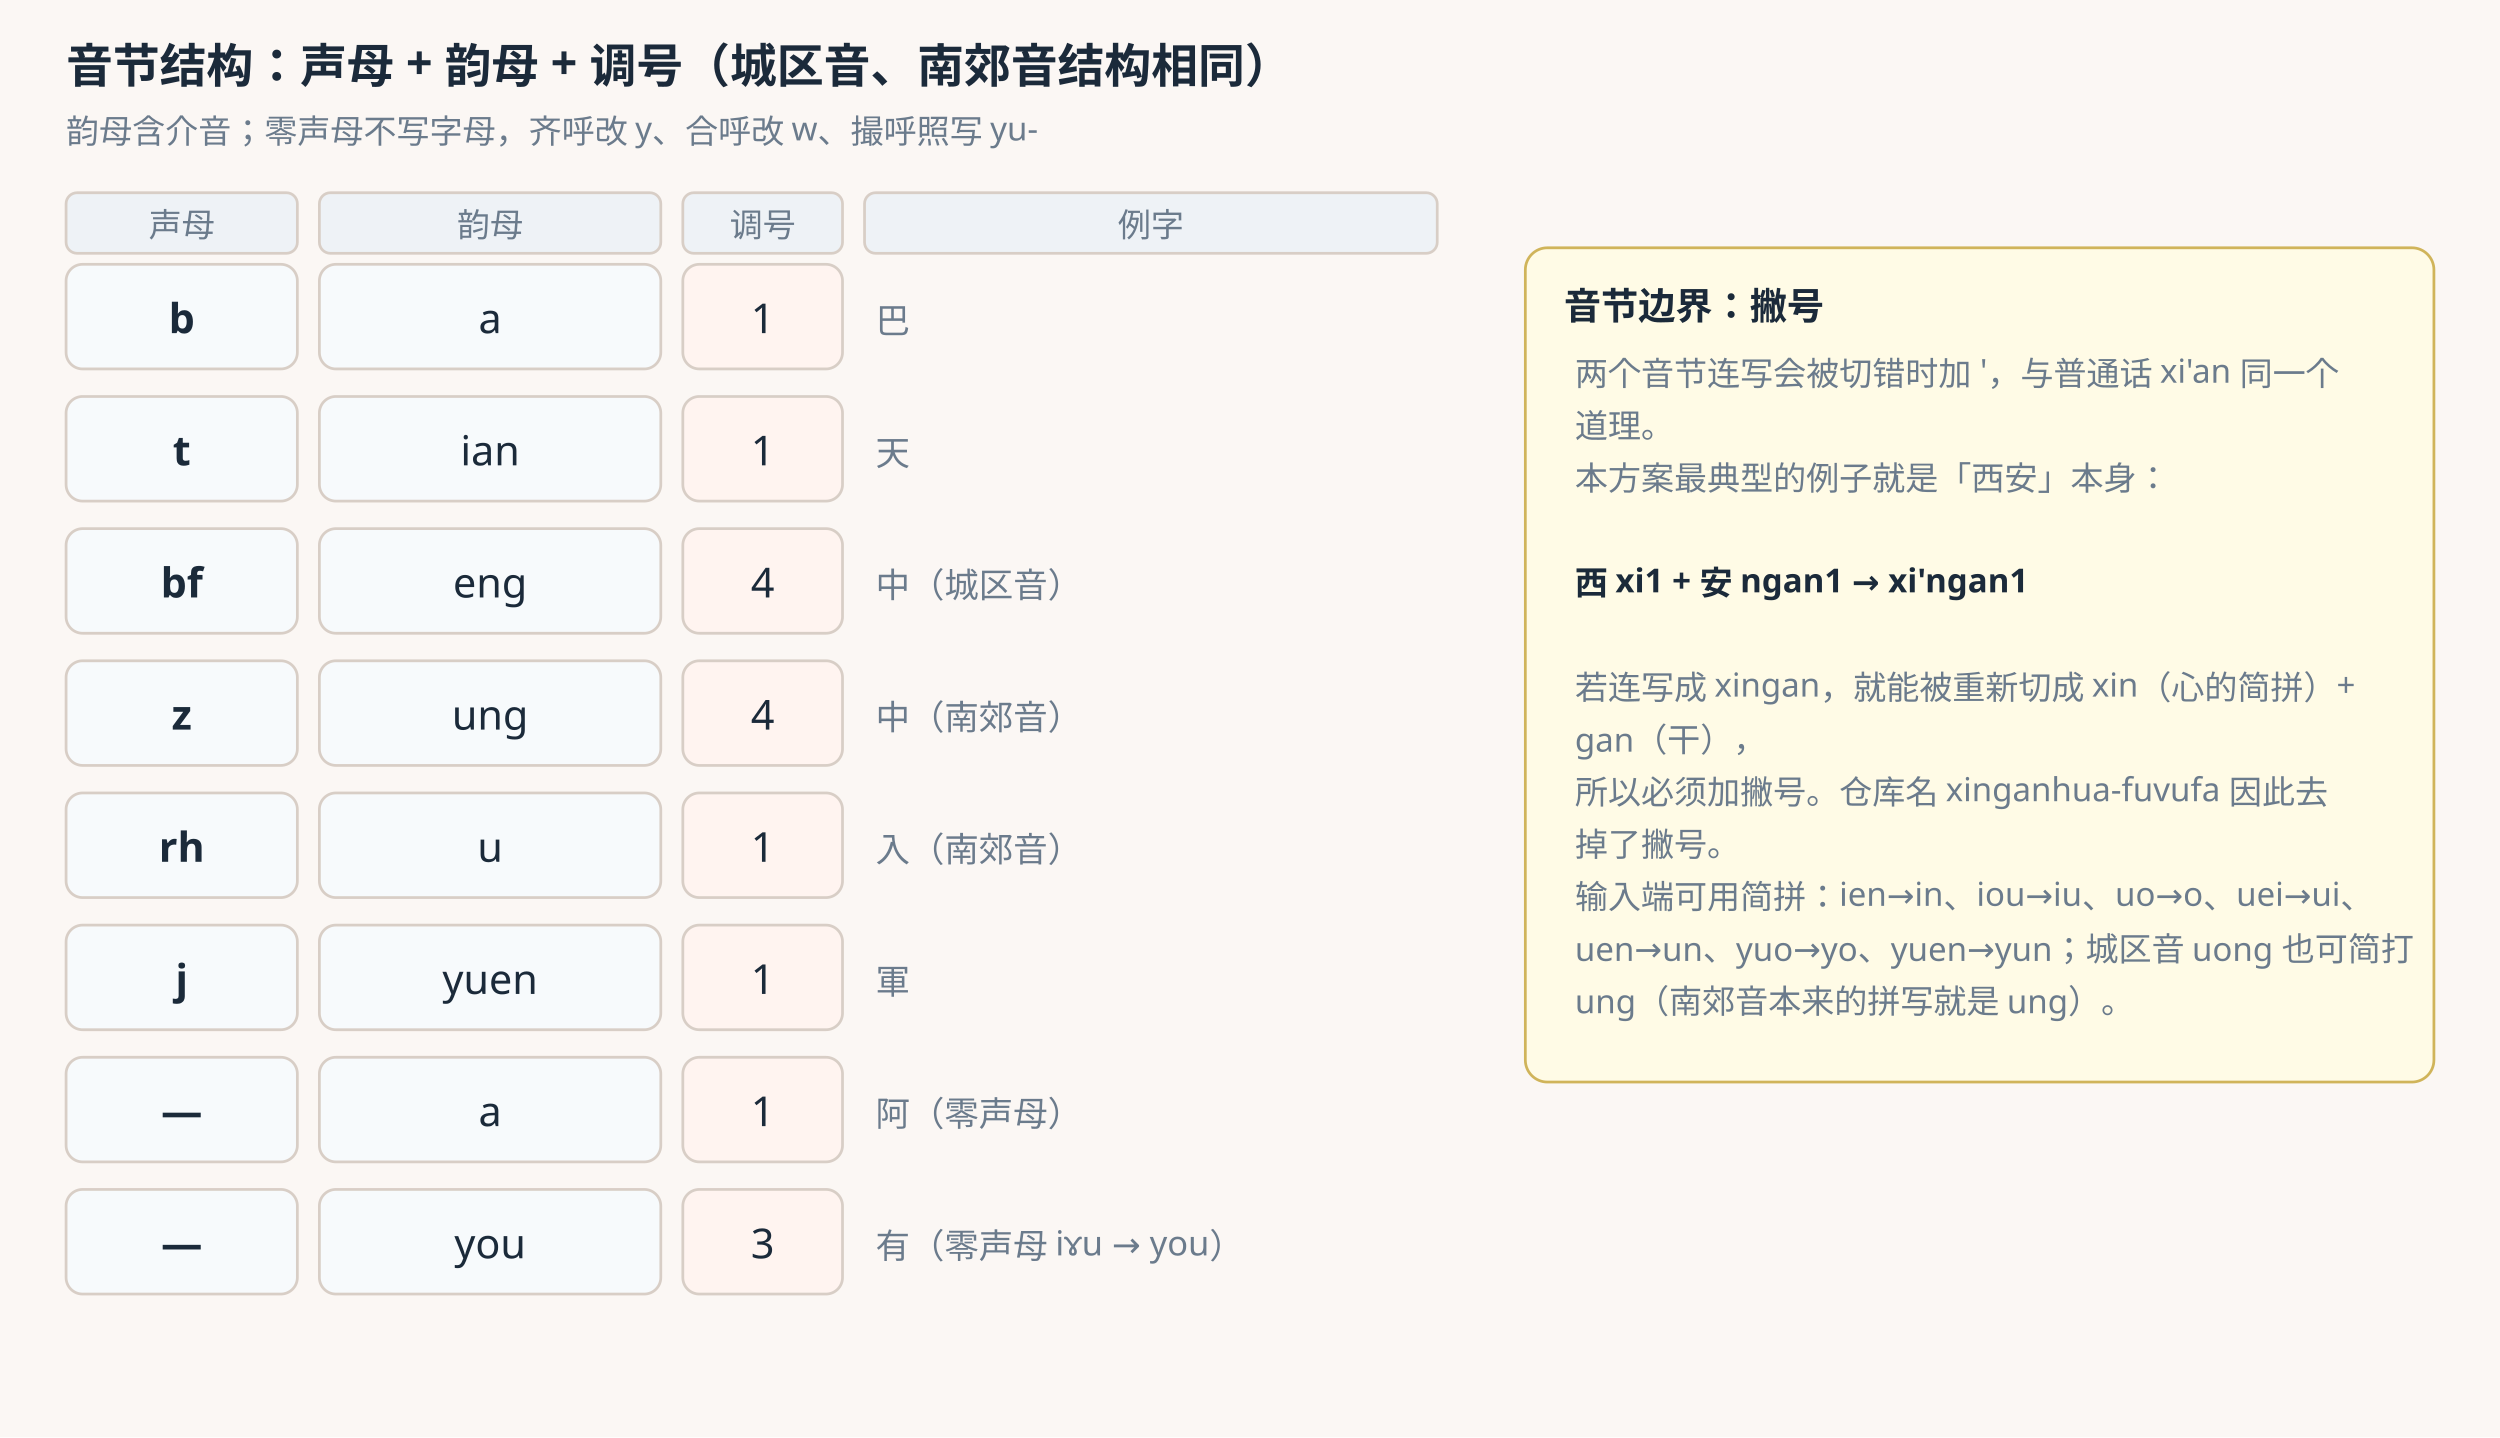
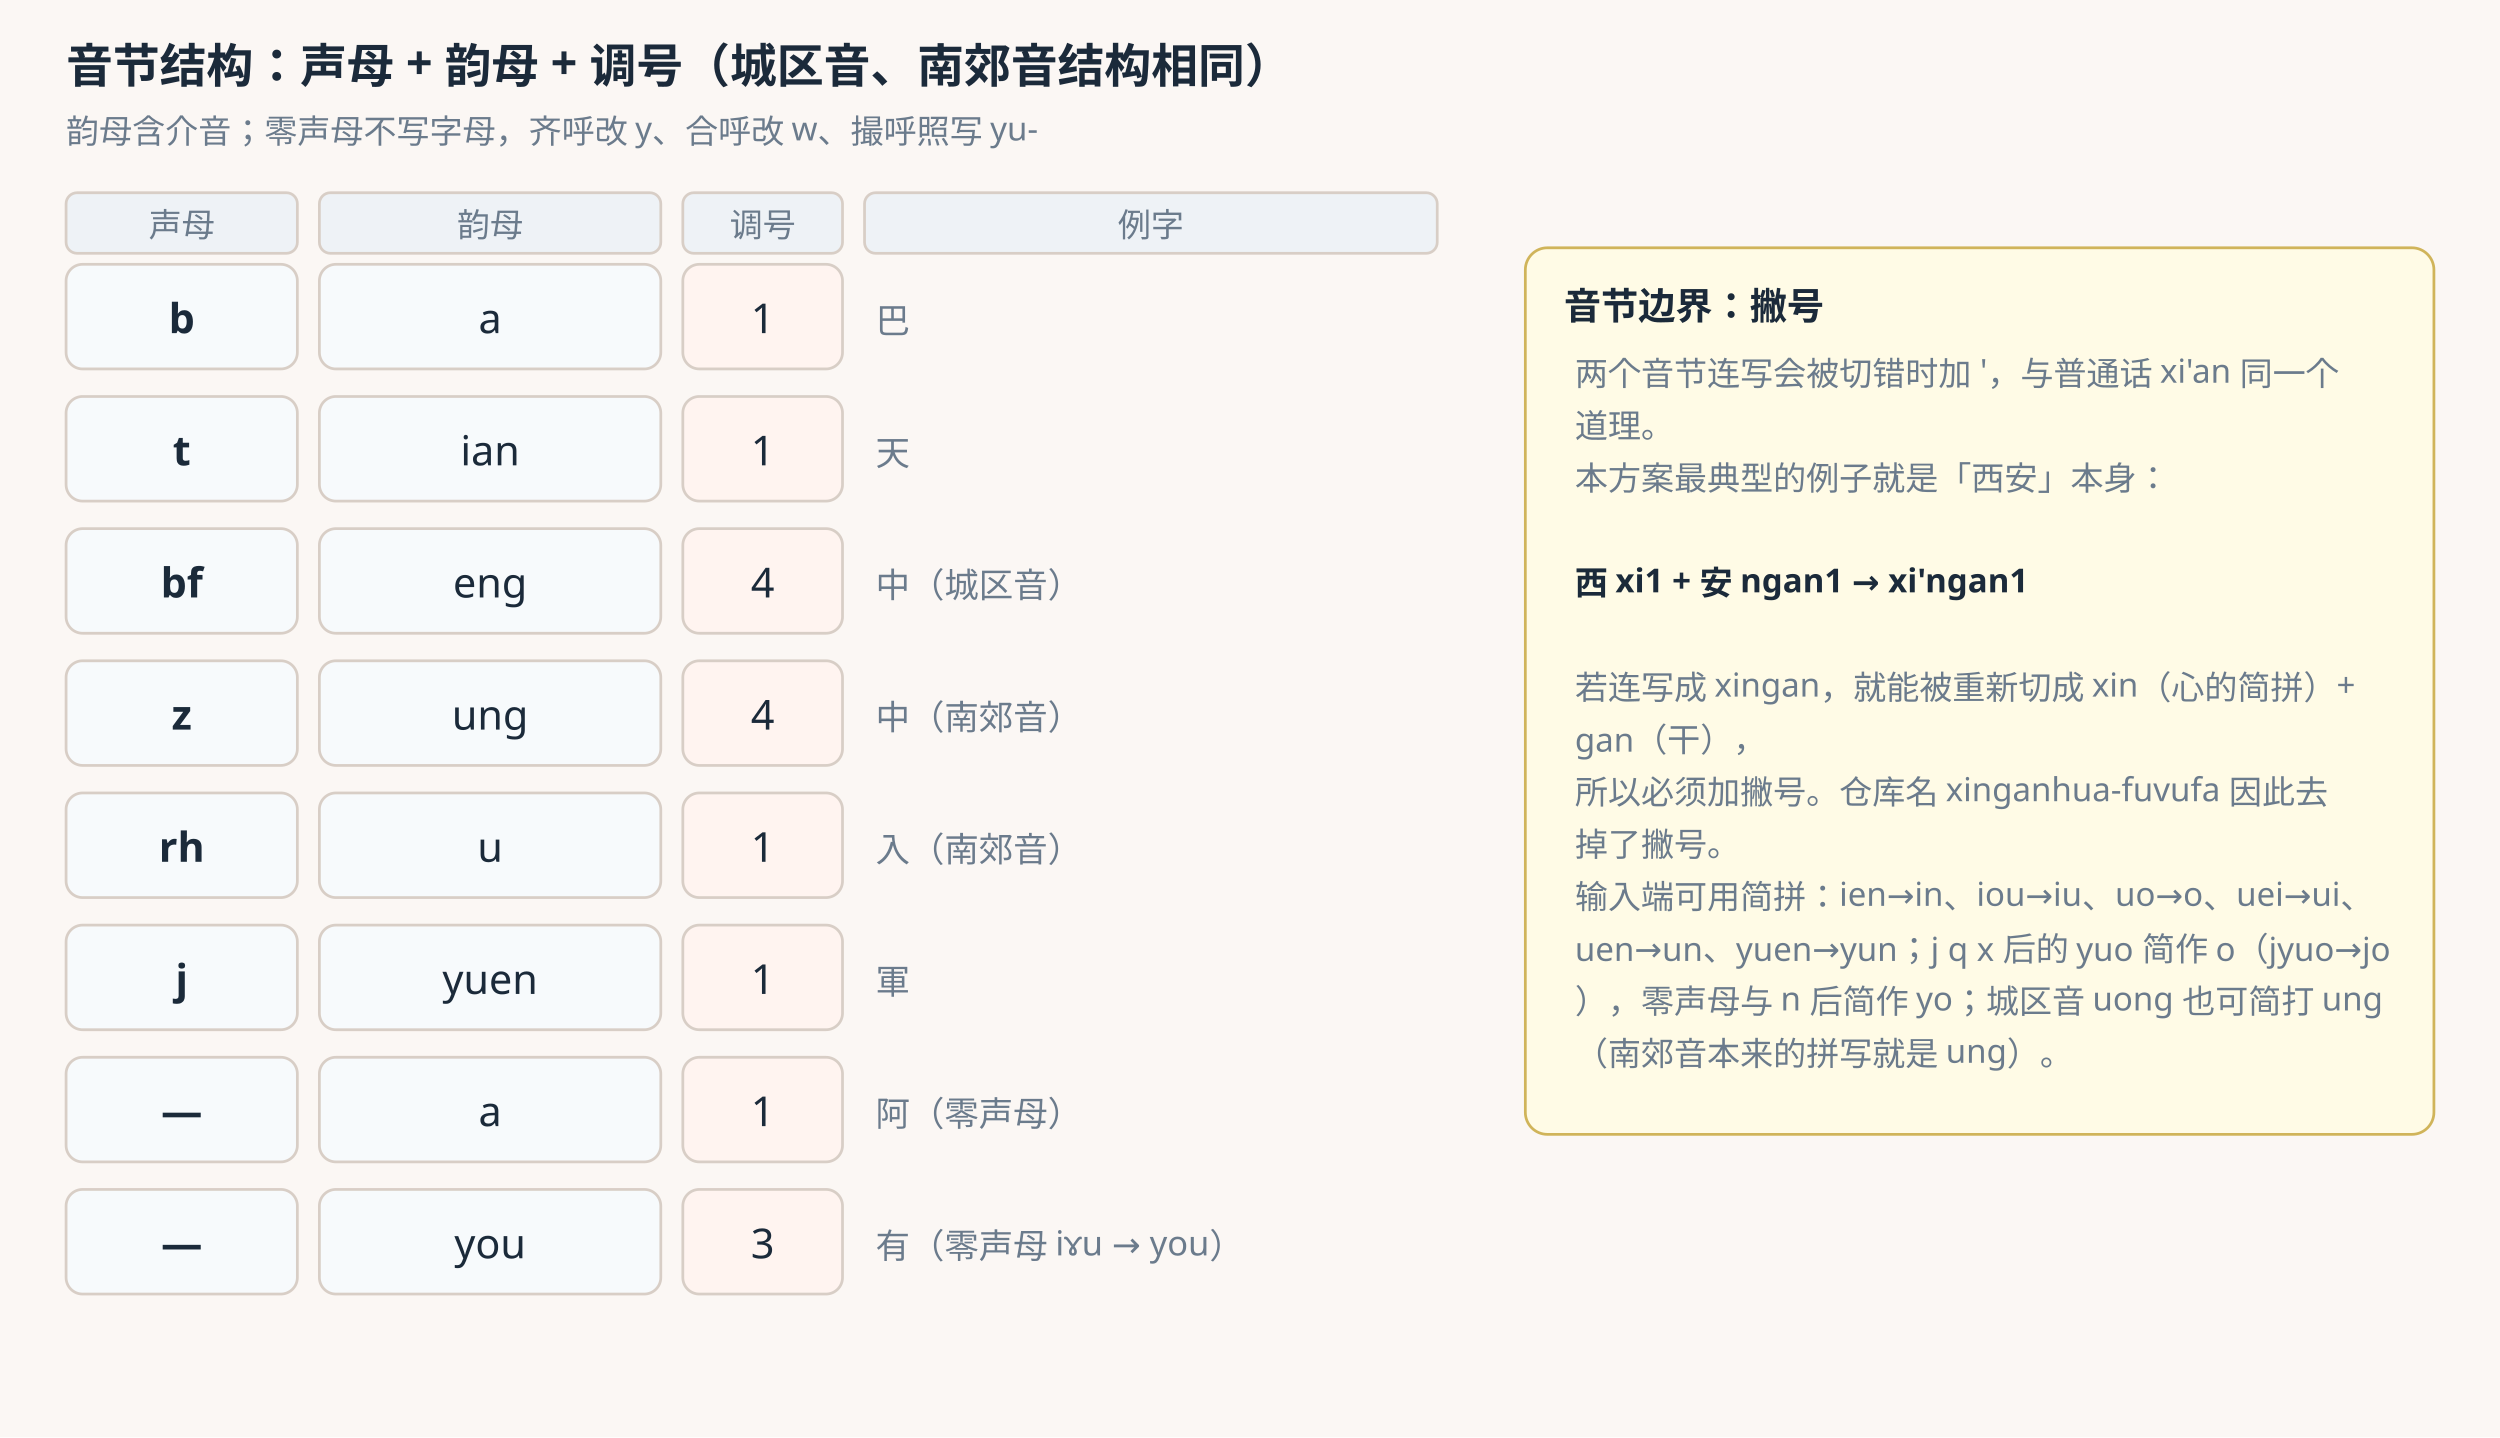
<svg xmlns="http://www.w3.org/2000/svg" width="908" height="522" viewBox="0 0 908 522" font-family="'Noto Sans SC','PingFang SC','Microsoft YaHei','Hiragino Sans GB',sans-serif">
  <rect width="908" height="522" fill="#FBF7F4" />
  <text x="24" y="30" font-size="17" fill="#1b2a3a" font-weight="bold" text-anchor="start">音节结构：声母 + 韵母 + 调号（城区音、南郊音结构相同）</text>
  <text x="24" y="52" font-size="12" fill="#6b7b8c" font-weight="normal" text-anchor="start">韵母含介音；零声母不写字母，齐呼改 y、合呼改 w、撮呼照写 yu-</text>
  <rect x="24" y="70" width="84" height="22" rx="4" fill="#eef2f6" stroke="#d8cec6" />
  <text x="66" y="86" font-size="12" fill="#6b7b8c" font-weight="normal" text-anchor="middle">声母</text>
  <rect x="116" y="70" width="124" height="22" rx="4" fill="#eef2f6" stroke="#d8cec6" />
  <text x="178" y="86" font-size="12" fill="#6b7b8c" font-weight="normal" text-anchor="middle">韵母</text>
  <rect x="248" y="70" width="58" height="22" rx="4" fill="#eef2f6" stroke="#d8cec6" />
  <text x="277" y="86" font-size="12" fill="#6b7b8c" font-weight="normal" text-anchor="middle">调号</text>
  <rect x="314" y="70" width="208" height="22" rx="4" fill="#eef2f6" stroke="#d8cec6" />
  <text x="418" y="86" font-size="12" fill="#6b7b8c" font-weight="normal" text-anchor="middle">例字</text>
  <rect x="24" y="96" width="84" height="38" rx="6" fill="#f7fafc" stroke="#d8cec6" />
  <text x="66" y="121" font-size="15" fill="#1b2a3a" font-weight="bold" text-anchor="middle">b</text>
  <rect x="116" y="96" width="124" height="38" rx="6" fill="#f7fafc" stroke="#d8cec6" />
  <text x="178" y="121" font-size="15" fill="#1b2a3a" font-weight="normal" text-anchor="middle">a</text>
  <rect x="248" y="96" width="58" height="38" rx="6" fill="#fff4f0" stroke="#d8cec6" />
  <text x="277" y="121" font-size="15" fill="#1b2a3a" font-weight="normal" text-anchor="middle">1</text>
  <text x="318" y="121" font-size="12.5" fill="#6b7b8c" font-weight="normal" text-anchor="start">巴</text>
  <rect x="24" y="144" width="84" height="38" rx="6" fill="#f7fafc" stroke="#d8cec6" />
  <text x="66" y="169" font-size="15" fill="#1b2a3a" font-weight="bold" text-anchor="middle">t</text>
  <rect x="116" y="144" width="124" height="38" rx="6" fill="#f7fafc" stroke="#d8cec6" />
  <text x="178" y="169" font-size="15" fill="#1b2a3a" font-weight="normal" text-anchor="middle">ian</text>
  <rect x="248" y="144" width="58" height="38" rx="6" fill="#fff4f0" stroke="#d8cec6" />
  <text x="277" y="169" font-size="15" fill="#1b2a3a" font-weight="normal" text-anchor="middle">1</text>
  <text x="318" y="169" font-size="12.5" fill="#6b7b8c" font-weight="normal" text-anchor="start">天</text>
  <rect x="24" y="192" width="84" height="38" rx="6" fill="#f7fafc" stroke="#d8cec6" />
  <text x="66" y="217" font-size="15" fill="#1b2a3a" font-weight="bold" text-anchor="middle">bf</text>
  <rect x="116" y="192" width="124" height="38" rx="6" fill="#f7fafc" stroke="#d8cec6" />
  <text x="178" y="217" font-size="15" fill="#1b2a3a" font-weight="normal" text-anchor="middle">eng</text>
  <rect x="248" y="192" width="58" height="38" rx="6" fill="#fff4f0" stroke="#d8cec6" />
  <text x="277" y="217" font-size="15" fill="#1b2a3a" font-weight="normal" text-anchor="middle">4</text>
  <text x="318" y="217" font-size="12.5" fill="#6b7b8c" font-weight="normal" text-anchor="start">中（城区音）</text>
  <rect x="24" y="240" width="84" height="38" rx="6" fill="#f7fafc" stroke="#d8cec6" />
  <text x="66" y="265" font-size="15" fill="#1b2a3a" font-weight="bold" text-anchor="middle">z</text>
  <rect x="116" y="240" width="124" height="38" rx="6" fill="#f7fafc" stroke="#d8cec6" />
  <text x="178" y="265" font-size="15" fill="#1b2a3a" font-weight="normal" text-anchor="middle">ung</text>
  <rect x="248" y="240" width="58" height="38" rx="6" fill="#fff4f0" stroke="#d8cec6" />
  <text x="277" y="265" font-size="15" fill="#1b2a3a" font-weight="normal" text-anchor="middle">4</text>
  <text x="318" y="265" font-size="12.5" fill="#6b7b8c" font-weight="normal" text-anchor="start">中（南郊音）</text>
  <rect x="24" y="288" width="84" height="38" rx="6" fill="#f7fafc" stroke="#d8cec6" />
  <text x="66" y="313" font-size="15" fill="#1b2a3a" font-weight="bold" text-anchor="middle">rh</text>
  <rect x="116" y="288" width="124" height="38" rx="6" fill="#f7fafc" stroke="#d8cec6" />
  <text x="178" y="313" font-size="15" fill="#1b2a3a" font-weight="normal" text-anchor="middle">u</text>
  <rect x="248" y="288" width="58" height="38" rx="6" fill="#fff4f0" stroke="#d8cec6" />
  <text x="277" y="313" font-size="15" fill="#1b2a3a" font-weight="normal" text-anchor="middle">1</text>
  <text x="318" y="313" font-size="12.5" fill="#6b7b8c" font-weight="normal" text-anchor="start">入（南郊音）</text>
  <rect x="24" y="336" width="84" height="38" rx="6" fill="#f7fafc" stroke="#d8cec6" />
  <text x="66" y="361" font-size="15" fill="#1b2a3a" font-weight="bold" text-anchor="middle">j</text>
  <rect x="116" y="336" width="124" height="38" rx="6" fill="#f7fafc" stroke="#d8cec6" />
  <text x="178" y="361" font-size="15" fill="#1b2a3a" font-weight="normal" text-anchor="middle">yuen</text>
  <rect x="248" y="336" width="58" height="38" rx="6" fill="#fff4f0" stroke="#d8cec6" />
  <text x="277" y="361" font-size="15" fill="#1b2a3a" font-weight="normal" text-anchor="middle">1</text>
  <text x="318" y="361" font-size="12.5" fill="#6b7b8c" font-weight="normal" text-anchor="start">軍</text>
  <rect x="24" y="384" width="84" height="38" rx="6" fill="#f7fafc" stroke="#d8cec6" />
  <text x="66" y="409" font-size="15" fill="#1b2a3a" font-weight="bold" text-anchor="middle">—</text>
  <rect x="116" y="384" width="124" height="38" rx="6" fill="#f7fafc" stroke="#d8cec6" />
  <text x="178" y="409" font-size="15" fill="#1b2a3a" font-weight="normal" text-anchor="middle">a</text>
  <rect x="248" y="384" width="58" height="38" rx="6" fill="#fff4f0" stroke="#d8cec6" />
  <text x="277" y="409" font-size="15" fill="#1b2a3a" font-weight="normal" text-anchor="middle">1</text>
  <text x="318" y="409" font-size="12.5" fill="#6b7b8c" font-weight="normal" text-anchor="start">阿（零声母）</text>
  <rect x="24" y="432" width="84" height="38" rx="6" fill="#f7fafc" stroke="#d8cec6" />
  <text x="66" y="457" font-size="15" fill="#1b2a3a" font-weight="bold" text-anchor="middle">—</text>
  <rect x="116" y="432" width="124" height="38" rx="6" fill="#f7fafc" stroke="#d8cec6" />
  <text x="178" y="457" font-size="15" fill="#1b2a3a" font-weight="normal" text-anchor="middle">you</text>
  <rect x="248" y="432" width="58" height="38" rx="6" fill="#fff4f0" stroke="#d8cec6" />
  <text x="277" y="457" font-size="15" fill="#1b2a3a" font-weight="normal" text-anchor="middle">3</text>
  <text x="318" y="457" font-size="12.5" fill="#6b7b8c" font-weight="normal" text-anchor="start">有（零声母 iɤu → you）</text>
-   <rect x="554" y="90" width="330" height="303" rx="8" fill="#fffbe6" stroke="#d0b45a" />
+   <rect x="554" y="90" width="330" height="322" rx="8" fill="#fffbe6" stroke="#d0b45a" />
  <text x="568" y="116" font-size="13.5" fill="#1b2a3a" font-weight="bold" text-anchor="start">音节边界：撇号</text>
  <text x="572" y="140" font-size="12" fill="#6b7b8c" font-weight="normal" text-anchor="start">两个音节连写会被切错时加 '，与普通话 xi'an 同一个</text>
  <text x="572" y="159" font-size="12" fill="#6b7b8c" font-weight="normal" text-anchor="start">道理。</text>
  <text x="572" y="178" font-size="12" fill="#6b7b8c" font-weight="normal" text-anchor="start">本方案最典型的例子就是「西安」本身：</text>
  <text x="572" y="197" font-size="12" fill="#6b7b8c" font-weight="normal" text-anchor="start" />
  <text x="572" y="216" font-size="12" fill="#1b2a3a" font-weight="bold" text-anchor="start">    西 xi1 + 安 ngan1  →  xi'ngan1</text>
  <text x="572" y="235" font-size="12" fill="#6b7b8c" font-weight="normal" text-anchor="start" />
  <text x="572" y="254" font-size="12" fill="#6b7b8c" font-weight="normal" text-anchor="start">若连写成 xingan，就能被重新切成 xin（心的简拼）+</text>
  <text x="572" y="273" font-size="12" fill="#6b7b8c" font-weight="normal" text-anchor="start"> gan（干），</text>
  <text x="572" y="292" font-size="12" fill="#6b7b8c" font-weight="normal" text-anchor="start">所以必须加撇号。仓库名 xinganhua-fuvufa 因此去</text>
  <text x="572" y="311" font-size="12" fill="#6b7b8c" font-weight="normal" text-anchor="start">掉了撇号。</text>
  <text x="572" y="330" font-size="12" fill="#6b7b8c" font-weight="normal" text-anchor="start">输入端可用简拼：ien→in、iou→iu、uo→o、uei→ui、</text>
-   <text x="572" y="349" font-size="12" fill="#6b7b8c" font-weight="normal" text-anchor="start">uen→un、yuo→yo、yuen→yun；城区音 uong 也可简打 </text>
-   <text x="572" y="368" font-size="12" fill="#6b7b8c" font-weight="normal" text-anchor="start">ung（南郊音本来的拼写就是 ung）。</text>
+   <text x="572" y="349" font-size="12" fill="#6b7b8c" font-weight="normal" text-anchor="start">uen→un、yuen→yun；j q x 后的 yuo 简作 o（jyuo→jo</text>
+   <text x="572" y="368" font-size="12" fill="#6b7b8c" font-weight="normal" text-anchor="start">），零声母与 n 后简作 yo；城区音 uong 也可简打 ung</text>
+   <text x="572" y="387" font-size="12" fill="#6b7b8c" font-weight="normal" text-anchor="start">（南郊音本来的拼写就是 ung）。</text>
</svg>
